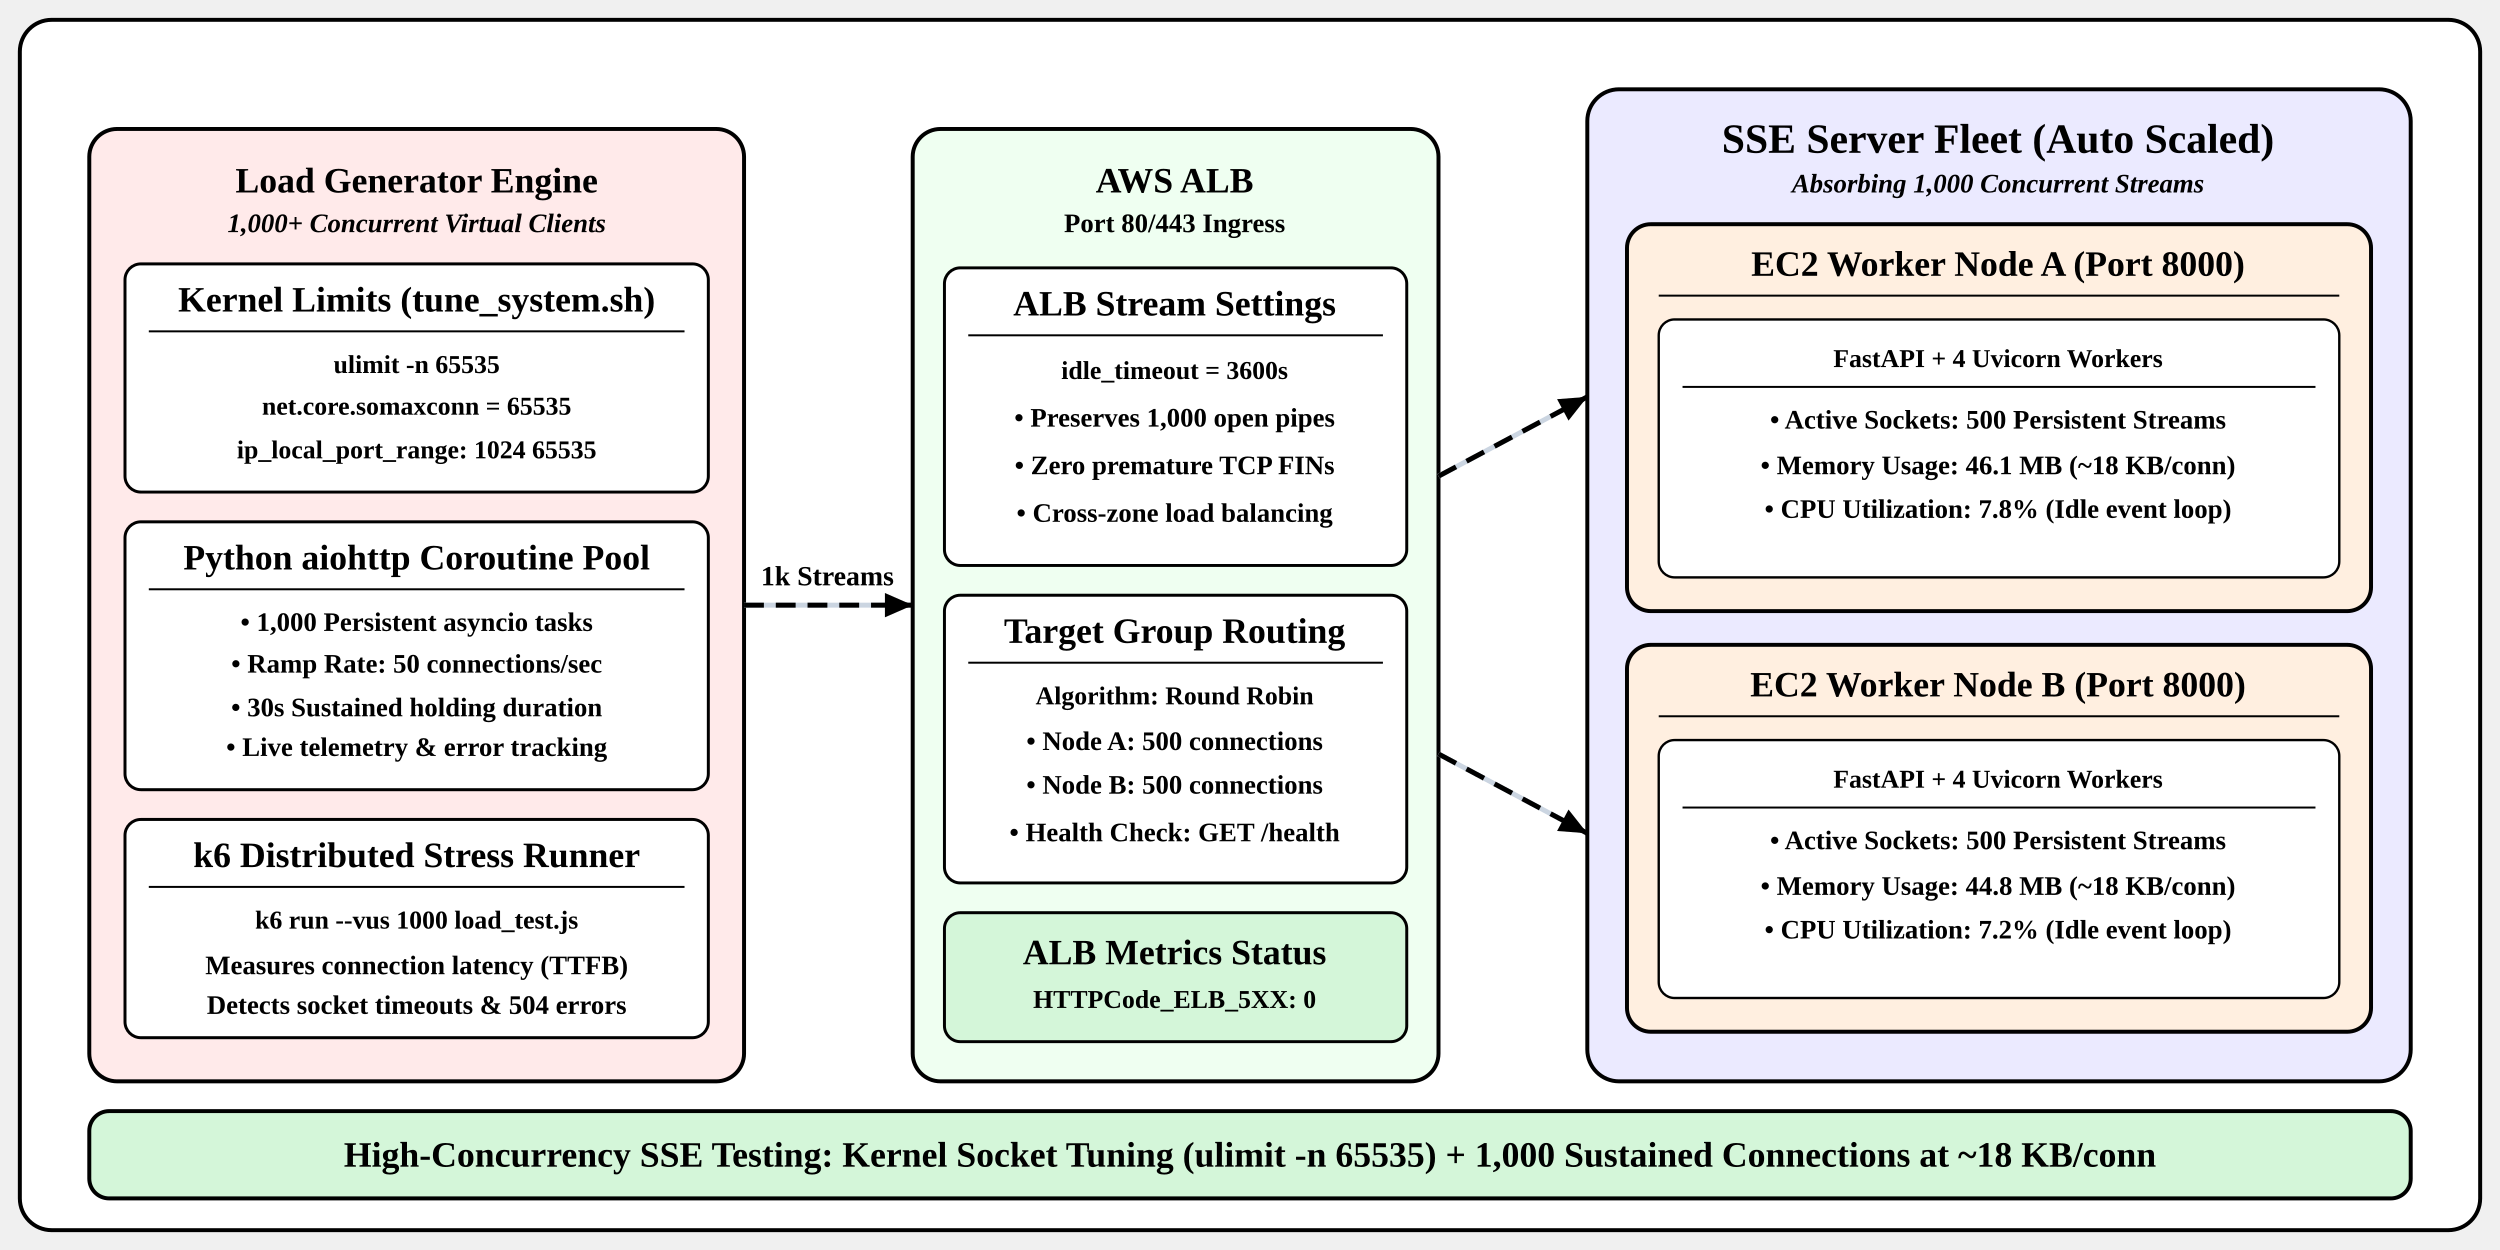
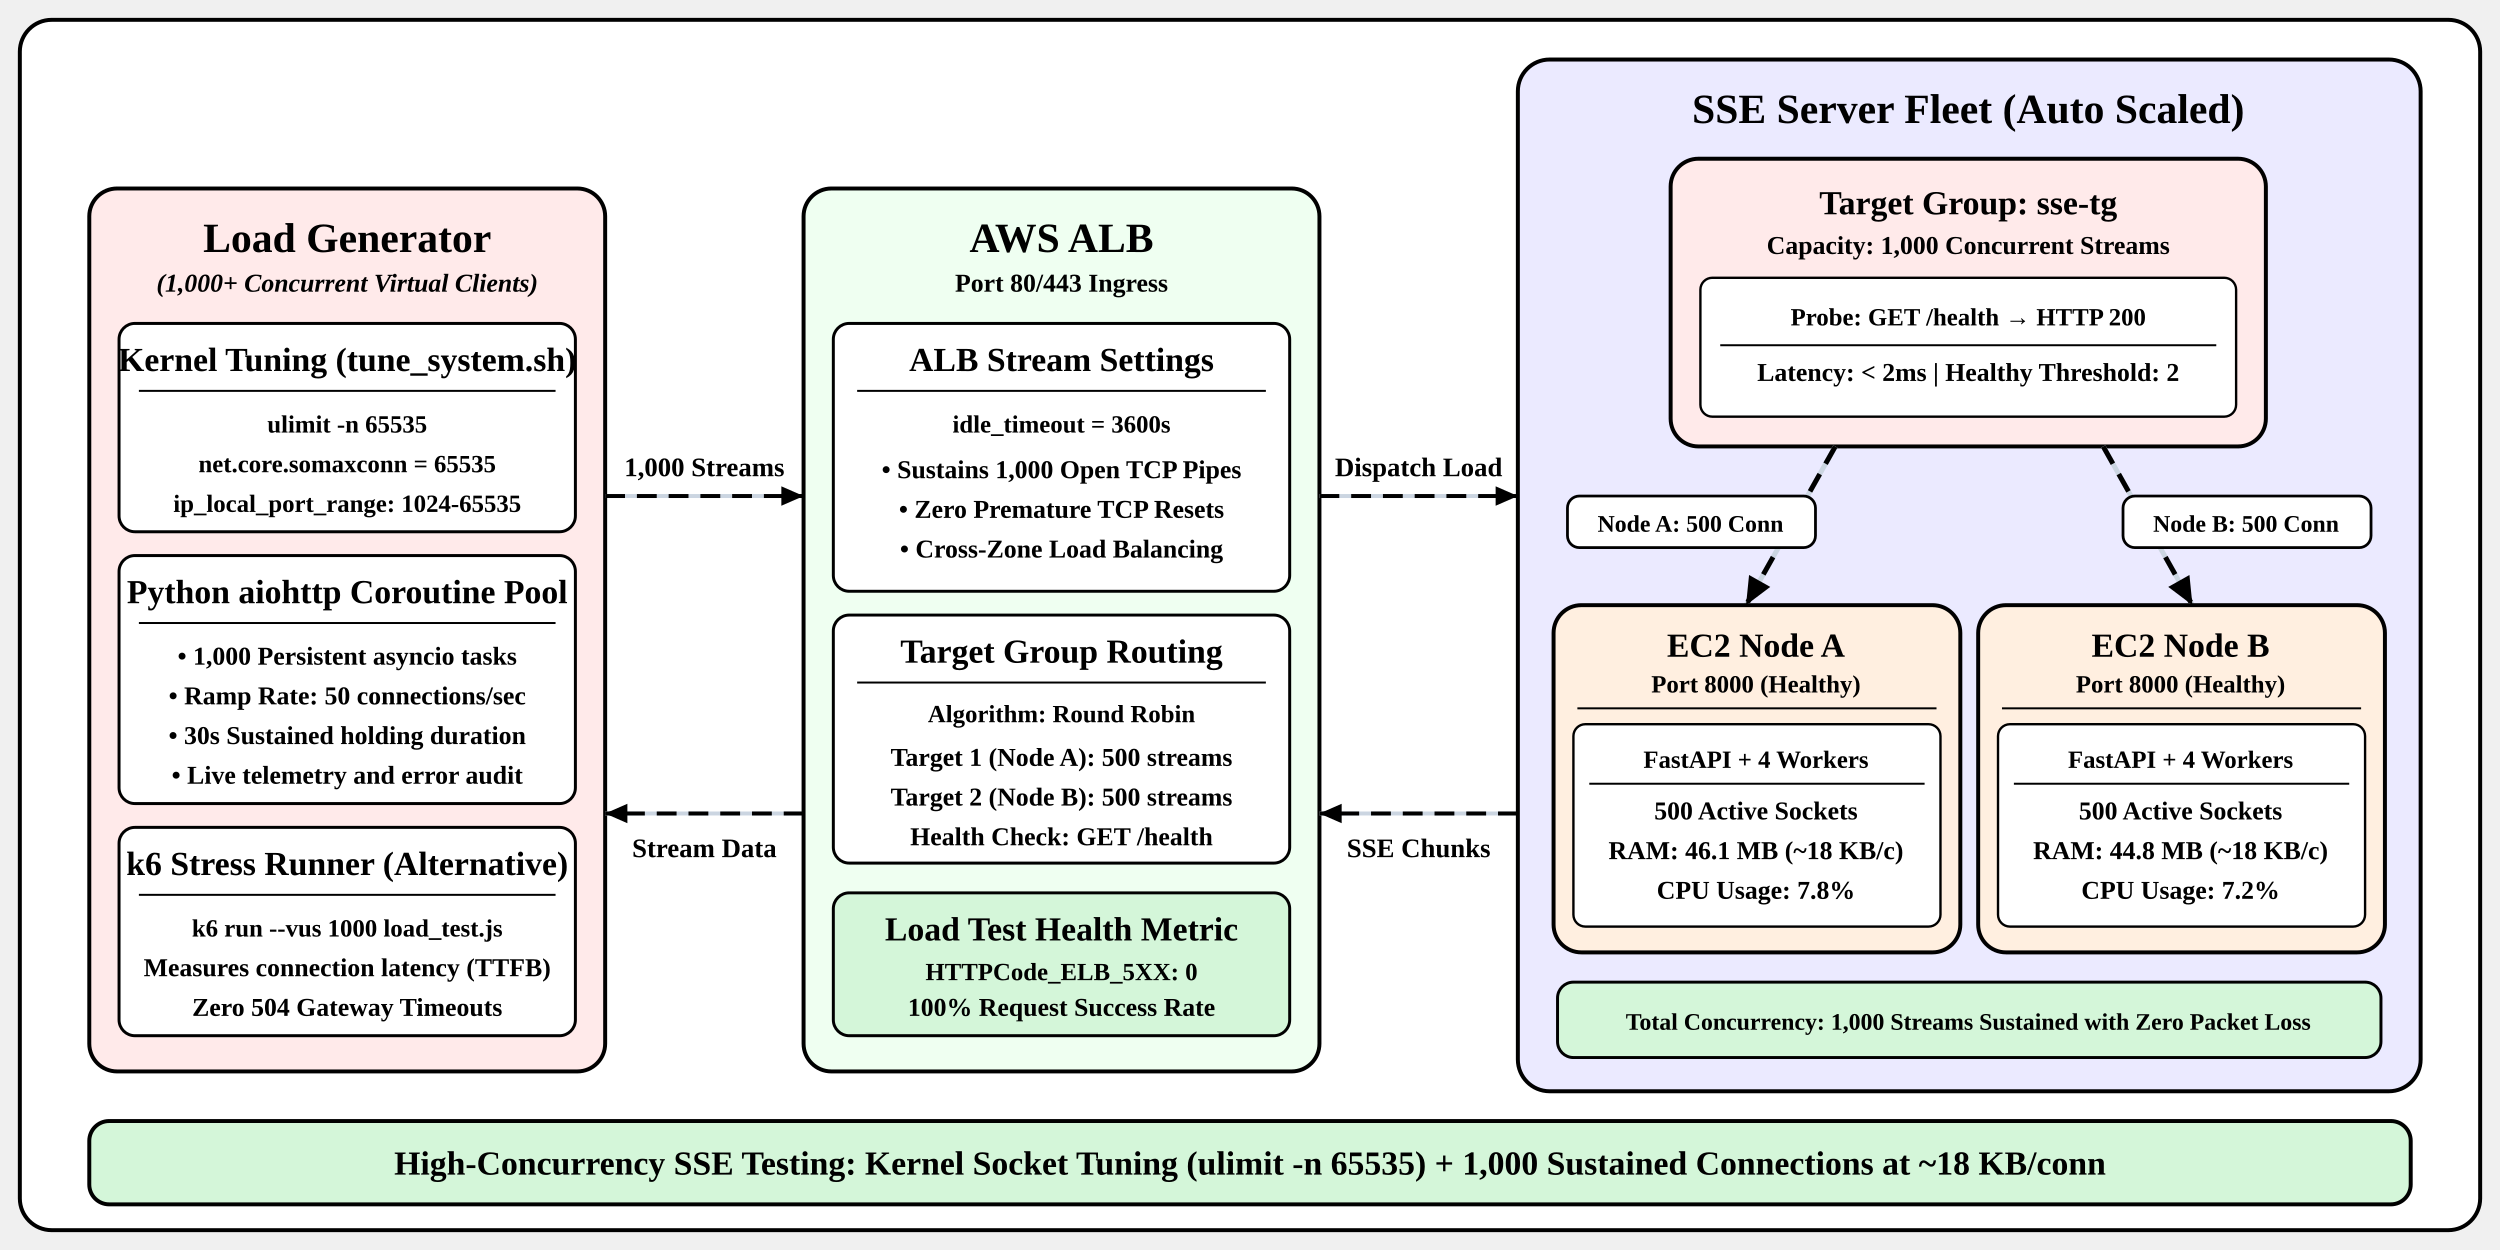
- <svg xmlns="http://www.w3.org/2000/svg" viewBox="0 0 1260 630" width="100%" height="auto">
+ <svg xmlns="http://www.w3.org/2000/svg" viewBox="0 0 1260 630">
  <defs>
    <style>
      .txt-title { font-family: "Times New Roman", Times, serif; font-size: 21px; font-weight: 800; fill: #000000; }
-       .txt-node-title { font-family: "Times New Roman", Times, serif; font-size: 18px; font-weight: 800; fill: #000000; }
-       .txt-node-sub { font-family: "Times New Roman", Times, serif; font-size: 13.5px; font-weight: 600; fill: #000000; }
-       .txt-node-code { font-family: "Times New Roman", Times, serif; font-size: 13px; font-weight: 700; fill: #000000; }
-       .txt-arrow-label { font-family: "Times New Roman", Times, serif; font-size: 14px; font-weight: 800; fill: #000000; }
-       .txt-badge { font-family: "Times New Roman", Times, serif; font-size: 13px; font-weight: 800; fill: #000000; }
+       .txt-node-title { font-family: "Times New Roman", Times, serif; font-size: 17px; font-weight: 800; fill: #000000; }
+       .txt-node-sub { font-family: "Times New Roman", Times, serif; font-size: 13px; font-weight: 600; fill: #000000; }
+       .txt-node-code { font-family: "Times New Roman", Times, serif; font-size: 12.5px; font-weight: 700; fill: #000000; }
+       .txt-arrow-label { font-family: "Times New Roman", Times, serif; font-size: 13.5px; font-weight: 800; fill: #000000; }
+       .txt-badge { font-family: "Times New Roman", Times, serif; font-size: 12px; font-weight: 800; fill: #000000; }

      @keyframes flow-dash {
        from { stroke-dashoffset: 0; }
        to { stroke-dashoffset: -32; }
      }
      .anim-flow {
        stroke-dasharray: 10 6;
        animation: flow-dash 1.2s linear infinite;
      }
    </style>
    <marker id="arrow" viewBox="0 0 10 10" refX="8" refY="5" markerWidth="7" markerHeight="7" orient="auto">
      <path d="M 0 1.5 L 8 5 L 0 8.5 z" fill="#000000" />
    </marker>
  </defs>
  <rect x="10" y="10" width="1240" height="610" rx="16" fill="#ffffff" stroke="#000000" stroke-width="2" />
-   <g transform="translate(45, 65)">
-     <rect width="330" height="480" rx="14" fill="#ffeaea" stroke="#000000" stroke-width="2" />
-     <text x="165" y="32" class="txt-node-title" text-anchor="middle">Load Generator Engine</text>
-     <text x="165" y="52" class="txt-node-sub" font-style="italic" text-anchor="middle">1,000+ Concurrent Virtual Clients</text>
-     <g transform="translate(18, 68)">
-       <rect width="294" height="115" rx="8" fill="#ffffff" stroke="#000000" stroke-width="1.5" />
-       <text x="147" y="24" class="txt-node-title" font-size="14" text-anchor="middle">Kernel Limits (tune_system.sh)</text>
-       <line x1="12" y1="34" x2="282" y2="34" stroke="#000000" stroke-width="1" />
-       <text x="147" y="55" class="txt-node-code" text-anchor="middle">ulimit -n 65535</text>
-       <text x="147" y="76" class="txt-node-code" text-anchor="middle">net.core.somaxconn = 65535</text>
-       <text x="147" y="98" class="txt-node-code" text-anchor="middle">ip_local_port_range: 1024 65535</text>
+   <g transform="translate(45, 95)">
+     <rect width="260" height="445" rx="14" fill="#ffeaea" stroke="#000000" stroke-width="2" />
+     <text x="130" y="32" class="txt-title" text-anchor="middle">Load Generator</text>
+     <text x="130" y="52" class="txt-node-sub" font-style="italic" text-anchor="middle">(1,000+ Concurrent Virtual Clients)</text>
+     <g transform="translate(15, 68)">
+       <rect width="230" height="105" rx="8" fill="#ffffff" stroke="#000000" stroke-width="1.5" />
+       <text x="115" y="24" class="txt-node-title" font-size="14" text-anchor="middle">Kernel Tuning (tune_system.sh)</text>
+       <line x1="10" y1="34" x2="220" y2="34" stroke="#000000" stroke-width="1" />
+       <text x="115" y="55" class="txt-node-code" text-anchor="middle">ulimit -n 65535</text>
+       <text x="115" y="75" class="txt-node-code" text-anchor="middle">net.core.somaxconn = 65535</text>
+       <text x="115" y="95" class="txt-node-code" text-anchor="middle">ip_local_port_range: 1024-65535</text>
    </g>
-     <g transform="translate(18, 198)">
-       <rect width="294" height="135" rx="8" fill="#ffffff" stroke="#000000" stroke-width="1.5" />
-       <text x="147" y="24" class="txt-node-title" font-size="14" text-anchor="middle">Python aiohttp Coroutine Pool</text>
-       <line x1="12" y1="34" x2="282" y2="34" stroke="#000000" stroke-width="1" />
-       <text x="147" y="55" class="txt-node-sub" text-anchor="middle">• 1,000 Persistent asyncio tasks</text>
-       <text x="147" y="76" class="txt-node-sub" text-anchor="middle">• Ramp Rate: 50 connections/sec</text>
-       <text x="147" y="98" class="txt-node-sub" text-anchor="middle">• 30s Sustained holding duration</text>
-       <text x="147" y="118" class="txt-node-sub" text-anchor="middle">• Live telemetry &amp; error tracking</text>
+     <g transform="translate(15, 185)">
+       <rect width="230" height="125" rx="8" fill="#ffffff" stroke="#000000" stroke-width="1.5" />
+       <text x="115" y="24" class="txt-node-title" font-size="14" text-anchor="middle">Python aiohttp Coroutine Pool</text>
+       <line x1="10" y1="34" x2="220" y2="34" stroke="#000000" stroke-width="1" />
+       <text x="115" y="55" class="txt-node-sub" text-anchor="middle">• 1,000 Persistent asyncio tasks</text>
+       <text x="115" y="75" class="txt-node-sub" text-anchor="middle">• Ramp Rate: 50 connections/sec</text>
+       <text x="115" y="95" class="txt-node-sub" text-anchor="middle">• 30s Sustained holding duration</text>
+       <text x="115" y="115" class="txt-node-sub" text-anchor="middle">• Live telemetry and error audit</text>
    </g>
-     <g transform="translate(18, 348)">
-       <rect width="294" height="110" rx="8" fill="#ffffff" stroke="#000000" stroke-width="1.5" />
-       <text x="147" y="24" class="txt-node-title" font-size="14" text-anchor="middle">k6 Distributed Stress Runner</text>
-       <line x1="12" y1="34" x2="282" y2="34" stroke="#000000" stroke-width="1" />
-       <text x="147" y="55" class="txt-node-code" text-anchor="middle">k6 run --vus 1000 load_test.js</text>
-       <text x="147" y="78" class="txt-node-sub" text-anchor="middle">Measures connection latency (TTFB)</text>
-       <text x="147" y="98" class="txt-node-sub" text-anchor="middle">Detects socket timeouts &amp; 504 errors</text>
+     <g transform="translate(15, 322)">
+       <rect width="230" height="105" rx="8" fill="#ffffff" stroke="#000000" stroke-width="1.5" />
+       <text x="115" y="24" class="txt-node-title" font-size="14" text-anchor="middle">k6 Stress Runner (Alternative)</text>
+       <line x1="10" y1="34" x2="220" y2="34" stroke="#000000" stroke-width="1" />
+       <text x="115" y="55" class="txt-node-code" text-anchor="middle">k6 run --vus 1000 load_test.js</text>
+       <text x="115" y="75" class="txt-node-sub" text-anchor="middle">Measures connection latency (TTFB)</text>
+       <text x="115" y="95" class="txt-node-sub" text-anchor="middle">Zero 504 Gateway Timeouts</text>
    </g>
  </g>
-   <path d="M 375 305 L 460 305" fill="none" stroke="#cbd5e1" stroke-width="2.5" />
-   <path d="M 375 305 L 460 305" fill="none" stroke="#000000" stroke-width="2.5" class="anim-flow" marker-end="url(#arrow)">
+   <path d="M 305 250 L 405 250" fill="none" stroke="#cbd5e1" stroke-width="2" />
+   <path d="M 305 250 L 405 250" fill="none" stroke="#000000" stroke-width="2" class="anim-flow" marker-end="url(#arrow)">
    <animate attributeName="stroke-dashoffset" from="0" to="-32" dur="1.2s" repeatCount="indefinite" />
  </path>
-   <text x="417" y="295" class="txt-arrow-label" text-anchor="middle">1k Streams</text>
-   <g transform="translate(460, 65)">
-     <rect width="265" height="480" rx="14" fill="#effff1" stroke="#000000" stroke-width="2" />
-     <text x="132" y="32" class="txt-node-title" text-anchor="middle">AWS ALB</text>
-     <text x="132" y="52" class="txt-node-sub" font-weight="700" text-anchor="middle">Port 80/443 Ingress</text>
-     <g transform="translate(16, 70)">
-       <rect width="233" height="150" rx="8" fill="#ffffff" stroke="#000000" stroke-width="1.5" />
-       <text x="116" y="24" class="txt-node-title" font-size="14" text-anchor="middle">ALB Stream Settings</text>
-       <line x1="12" y1="34" x2="221" y2="34" stroke="#000000" stroke-width="1" />
-       <text x="116" y="56" class="txt-node-code" text-anchor="middle">idle_timeout = 3600s</text>
-       <text x="116" y="80" class="txt-node-sub" text-anchor="middle">• Preserves 1,000 open pipes</text>
-       <text x="116" y="104" class="txt-node-sub" text-anchor="middle">• Zero premature TCP FINs</text>
-       <text x="116" y="128" class="txt-node-sub" text-anchor="middle">• Cross-zone load balancing</text>
+   <text x="355" y="240" class="txt-arrow-label" text-anchor="middle">1,000 Streams</text>
+   <path d="M 405 410 L 305 410" fill="none" stroke="#cbd5e1" stroke-width="2" />
+   <path d="M 405 410 L 305 410" fill="none" stroke="#000000" stroke-width="2" class="anim-flow" marker-end="url(#arrow)">
+     <animate attributeName="stroke-dashoffset" from="0" to="-32" dur="1.2s" repeatCount="indefinite" />
+   </path>
+   <text x="355" y="432" class="txt-arrow-label" text-anchor="middle">Stream Data</text>
+   <g transform="translate(405, 95)">
+     <rect width="260" height="445" rx="14" fill="#effff1" stroke="#000000" stroke-width="2" />
+     <text x="130" y="32" class="txt-title" text-anchor="middle">AWS ALB</text>
+     <text x="130" y="52" class="txt-node-sub" font-weight="700" text-anchor="middle">Port 80/443 Ingress</text>
+     <g transform="translate(15, 68)">
+       <rect width="230" height="135" rx="8" fill="#ffffff" stroke="#000000" stroke-width="1.5" />
+       <text x="115" y="24" class="txt-node-title" font-size="14" text-anchor="middle">ALB Stream Settings</text>
+       <line x1="12" y1="34" x2="218" y2="34" stroke="#000000" stroke-width="1" />
+       <text x="115" y="55" class="txt-node-code" text-anchor="middle">idle_timeout = 3600s</text>
+       <text x="115" y="78" class="txt-node-sub" text-anchor="middle">• Sustains 1,000 Open TCP Pipes</text>
+       <text x="115" y="98" class="txt-node-sub" text-anchor="middle">• Zero Premature TCP Resets</text>
+       <text x="115" y="118" class="txt-node-sub" text-anchor="middle">• Cross-Zone Load Balancing</text>
    </g>
-     <g transform="translate(16, 235)">
-       <rect width="233" height="145" rx="8" fill="#ffffff" stroke="#000000" stroke-width="1.5" />
-       <text x="116" y="24" class="txt-node-title" font-size="14" text-anchor="middle">Target Group Routing</text>
-       <line x1="12" y1="34" x2="221" y2="34" stroke="#000000" stroke-width="1" />
-       <text x="116" y="55" class="txt-node-code" text-anchor="middle">Algorithm: Round Robin</text>
-       <text x="116" y="78" class="txt-node-sub" text-anchor="middle">• Node A: 500 connections</text>
-       <text x="116" y="100" class="txt-node-sub" text-anchor="middle">• Node B: 500 connections</text>
-       <text x="116" y="124" class="txt-node-sub" text-anchor="middle">• Health Check: GET /health</text>
+     <g transform="translate(15, 215)">
+       <rect width="230" height="125" rx="8" fill="#ffffff" stroke="#000000" stroke-width="1.5" />
+       <text x="115" y="24" class="txt-node-title" font-size="14" text-anchor="middle">Target Group Routing</text>
+       <line x1="12" y1="34" x2="218" y2="34" stroke="#000000" stroke-width="1" />
+       <text x="115" y="54" class="txt-node-code" text-anchor="middle">Algorithm: Round Robin</text>
+       <text x="115" y="76" class="txt-node-sub" text-anchor="middle">Target 1 (Node A): 500 streams</text>
+       <text x="115" y="96" class="txt-node-sub" text-anchor="middle">Target 2 (Node B): 500 streams</text>
+       <text x="115" y="116" class="txt-node-sub" text-anchor="middle">Health Check: GET /health</text>
    </g>
-     <g transform="translate(16, 395)">
-       <rect width="233" height="65" rx="8" fill="#d4f6d9" stroke="#000000" stroke-width="1.5" />
-       <text x="116" y="26" class="txt-node-title" font-size="13" text-anchor="middle">ALB Metrics Status</text>
-       <text x="116" y="48" class="txt-node-code" text-anchor="middle">HTTPCode_ELB_5XX: 0</text>
+     <g transform="translate(15, 355)">
+       <rect width="230" height="72" rx="8" fill="#d4f6d9" stroke="#000000" stroke-width="1.5" />
+       <text x="115" y="24" class="txt-node-title" font-size="13" text-anchor="middle">Load Test Health Metric</text>
+       <text x="115" y="44" class="txt-node-code" text-anchor="middle">HTTPCode_ELB_5XX: 0</text>
+       <text x="115" y="62" class="txt-node-sub" font-size="11" text-anchor="middle">100% Request Success Rate</text>
    </g>
  </g>
-   <path d="M 725 240 L 800 200" fill="none" stroke="#cbd5e1" stroke-width="2.5" />
-   <path d="M 725 240 L 800 200" fill="none" stroke="#000000" stroke-width="2.5" class="anim-flow" marker-end="url(#arrow)">
+   <path d="M 665 250 L 765 250" fill="none" stroke="#cbd5e1" stroke-width="2" />
+   <path d="M 665 250 L 765 250" fill="none" stroke="#000000" stroke-width="2" class="anim-flow" marker-end="url(#arrow)">
    <animate attributeName="stroke-dashoffset" from="0" to="-32" dur="1.2s" repeatCount="indefinite" />
  </path>
-   <path d="M 725 380 L 800 420" fill="none" stroke="#cbd5e1" stroke-width="2.5" />
-   <path d="M 725 380 L 800 420" fill="none" stroke="#000000" stroke-width="2.5" class="anim-flow" marker-end="url(#arrow)">
+   <text x="715" y="240" class="txt-arrow-label" text-anchor="middle">Dispatch Load</text>
+   <path d="M 765 410 L 665 410" fill="none" stroke="#cbd5e1" stroke-width="2" />
+   <path d="M 765 410 L 665 410" fill="none" stroke="#000000" stroke-width="2" class="anim-flow" marker-end="url(#arrow)">
    <animate attributeName="stroke-dashoffset" from="0" to="-32" dur="1.2s" repeatCount="indefinite" />
  </path>
-   <g transform="translate(800, 45)">
-     <rect width="415" height="500" rx="16" fill="#ebeaff" stroke="#000000" stroke-width="2" />
-     <text x="207" y="32" class="txt-title" text-anchor="middle">SSE Server Fleet (Auto Scaled)</text>
-     <text x="207" y="52" class="txt-node-sub" font-style="italic" text-anchor="middle">Absorbing 1,000 Concurrent Streams</text>
-     <g transform="translate(20, 68)">
-       <rect width="375" height="195" rx="12" fill="#ffefe0" stroke="#000000" stroke-width="2" />
-       <text x="187" y="26" class="txt-node-title" text-anchor="middle">EC2 Worker Node A (Port 8000)</text>
-       <line x1="16" y1="36" x2="359" y2="36" stroke="#000000" stroke-width="1" />
-       <g transform="translate(16, 48)">
-         <rect width="343" height="130" rx="8" fill="#ffffff" stroke="#000000" stroke-width="1.2" />
-         <text x="171" y="24" class="txt-node-code" text-anchor="middle">FastAPI + 4 Uvicorn Workers</text>
-         <line x1="12" y1="34" x2="331" y2="34" stroke="#000000" stroke-width="1" />
-         <text x="171" y="55" class="txt-node-sub" text-anchor="middle">• Active Sockets: 500 Persistent Streams</text>
-         <text x="171" y="78" class="txt-node-sub" text-anchor="middle">• Memory Usage: 46.1 MB (~18 KB/conn)</text>
-         <text x="171" y="100" class="txt-node-sub" text-anchor="middle">• CPU Utilization: 7.8% (Idle event loop)</text>
+   <text x="715" y="432" class="txt-arrow-label" text-anchor="middle">SSE Chunks</text>
+   <g transform="translate(765, 30)">
+     <rect width="455" height="520" rx="16" fill="#ebeaff" stroke="#000000" stroke-width="2" />
+     <text x="227" y="32" class="txt-title" text-anchor="middle">SSE Server Fleet (Auto Scaled)</text>
+     <g transform="translate(77, 50)">
+       <rect width="300" height="145" rx="14" fill="#ffeaea" stroke="#000000" stroke-width="2" />
+       <text x="150" y="28" class="txt-node-title" text-anchor="middle">Target Group: sse-tg</text>
+       <text x="150" y="48" class="txt-node-sub" font-weight="700" text-anchor="middle">Capacity: 1,000 Concurrent Streams</text>
+       <g transform="translate(15, 60)">
+         <rect width="270" height="70" rx="6" fill="#ffffff" stroke="#000000" stroke-width="1.2" />
+         <text x="135" y="24" class="txt-node-code" text-anchor="middle">Probe: GET /health → HTTP 200</text>
+         <line x1="10" y1="34" x2="260" y2="34" stroke="#000000" stroke-width="1" />
+         <text x="135" y="52" class="txt-node-sub" font-size="12" text-anchor="middle">Latency: &lt; 2ms | Healthy Threshold: 2</text>
      </g>
    </g>
-     <g transform="translate(20, 280)">
-       <rect width="375" height="195" rx="12" fill="#ffefe0" stroke="#000000" stroke-width="2" />
-       <text x="187" y="26" class="txt-node-title" text-anchor="middle">EC2 Worker Node B (Port 8000)</text>
-       <line x1="16" y1="36" x2="359" y2="36" stroke="#000000" stroke-width="1" />
-       <g transform="translate(16, 48)">
-         <rect width="343" height="130" rx="8" fill="#ffffff" stroke="#000000" stroke-width="1.2" />
-         <text x="171" y="24" class="txt-node-code" text-anchor="middle">FastAPI + 4 Uvicorn Workers</text>
-         <line x1="12" y1="34" x2="331" y2="34" stroke="#000000" stroke-width="1" />
-         <text x="171" y="55" class="txt-node-sub" text-anchor="middle">• Active Sockets: 500 Persistent Streams</text>
-         <text x="171" y="78" class="txt-node-sub" text-anchor="middle">• Memory Usage: 44.8 MB (~18 KB/conn)</text>
-         <text x="171" y="100" class="txt-node-sub" text-anchor="middle">• CPU Utilization: 7.2% (Idle event loop)</text>
+     <path d="M 160 195 L 115 275" fill="none" stroke="#cbd5e1" stroke-width="2.5" />
+     <path d="M 160 195 L 115 275" fill="none" stroke="#000000" stroke-width="2.5" class="anim-flow" marker-end="url(#arrow)">
+       <animate attributeName="stroke-dashoffset" from="0" to="-32" dur="1.2s" repeatCount="indefinite" />
+     </path>
+     <g transform="translate(25, 220)">
+       <rect width="125" height="26" rx="6" fill="#ffffff" stroke="#000000" stroke-width="1.4" />
+       <text x="62" y="18" class="txt-badge" text-anchor="middle">Node A: 500 Conn</text>
+     </g>
+     <path d="M 295 195 L 340 275" fill="none" stroke="#cbd5e1" stroke-width="2.5" />
+     <path d="M 295 195 L 340 275" fill="none" stroke="#000000" stroke-width="2.5" class="anim-flow" marker-end="url(#arrow)">
+       <animate attributeName="stroke-dashoffset" from="0" to="-32" dur="1.2s" repeatCount="indefinite" />
+     </path>
+     <g transform="translate(305, 220)">
+       <rect width="125" height="26" rx="6" fill="#ffffff" stroke="#000000" stroke-width="1.4" />
+       <text x="62" y="18" class="txt-badge" text-anchor="middle">Node B: 500 Conn</text>
+     </g>
+     <g transform="translate(18, 275)">
+       <rect width="205" height="175" rx="14" fill="#ffefe0" stroke="#000000" stroke-width="2" />
+       <text x="102" y="26" class="txt-node-title" font-size="15" text-anchor="middle">EC2 Node A</text>
+       <text x="102" y="44" class="txt-node-code" font-size="11" text-anchor="middle">Port 8000 (Healthy)</text>
+       <line x1="12" y1="52" x2="193" y2="52" stroke="#000000" stroke-width="1" />
+       <g transform="translate(10, 60)">
+         <rect width="185" height="102" rx="6" fill="#ffffff" stroke="#000000" stroke-width="1.2" />
+         <text x="92" y="22" class="txt-node-code" font-size="11" text-anchor="middle">FastAPI + 4 Workers</text>
+         <line x1="8" y1="30" x2="177" y2="30" stroke="#000000" stroke-width="1" />
+         <text x="92" y="48" class="txt-node-sub" font-size="11" text-anchor="middle">500 Active Sockets</text>
+         <text x="92" y="68" class="txt-node-sub" font-size="11" text-anchor="middle">RAM: 46.1 MB (~18 KB/c)</text>
+         <text x="92" y="88" class="txt-node-sub" font-size="11" text-anchor="middle">CPU Usage: 7.8%</text>
      </g>
    </g>
+     <g transform="translate(232, 275)">
+       <rect width="205" height="175" rx="14" fill="#ffefe0" stroke="#000000" stroke-width="2" />
+       <text x="102" y="26" class="txt-node-title" font-size="15" text-anchor="middle">EC2 Node B</text>
+       <text x="102" y="44" class="txt-node-code" font-size="11" text-anchor="middle">Port 8000 (Healthy)</text>
+       <line x1="12" y1="52" x2="193" y2="52" stroke="#000000" stroke-width="1" />
+       <g transform="translate(10, 60)">
+         <rect width="185" height="102" rx="6" fill="#ffffff" stroke="#000000" stroke-width="1.2" />
+         <text x="92" y="22" class="txt-node-code" font-size="11" text-anchor="middle">FastAPI + 4 Workers</text>
+         <line x1="8" y1="30" x2="177" y2="30" stroke="#000000" stroke-width="1" />
+         <text x="92" y="48" class="txt-node-sub" font-size="11" text-anchor="middle">500 Active Sockets</text>
+         <text x="92" y="68" class="txt-node-sub" font-size="11" text-anchor="middle">RAM: 44.8 MB (~18 KB/c)</text>
+         <text x="92" y="88" class="txt-node-sub" font-size="11" text-anchor="middle">CPU Usage: 7.2%</text>
+       </g>
+     </g>
+     <g transform="translate(20, 465)">
+       <rect width="415" height="38" rx="8" fill="#d4f6d9" stroke="#000000" stroke-width="1.5" />
+       <text x="207" y="24" class="txt-badge" font-size="13" text-anchor="middle">Total Concurrency: 1,000 Streams Sustained with Zero Packet Loss</text>
+     </g>
  </g>
-   <g transform="translate(45, 560)">
-     <rect width="1170" height="44" rx="10" fill="#d4f6d9" stroke="#000000" stroke-width="2" />
-     <text x="585" y="28" class="txt-node-title" font-size="16" text-anchor="middle">High-Concurrency SSE Testing: Kernel Socket Tuning (ulimit -n 65535) + 1,000 Sustained Connections at ~18 KB/conn</text>
+   <g transform="translate(45, 565)">
+     <rect width="1170" height="42" rx="10" fill="#d4f6d9" stroke="#000000" stroke-width="2" />
+     <text x="585" y="27" class="txt-node-title" font-size="16" text-anchor="middle">High-Concurrency SSE Testing: Kernel Socket Tuning (ulimit -n 65535) + 1,000 Sustained Connections at ~18 KB/conn</text>
  </g>
</svg>
